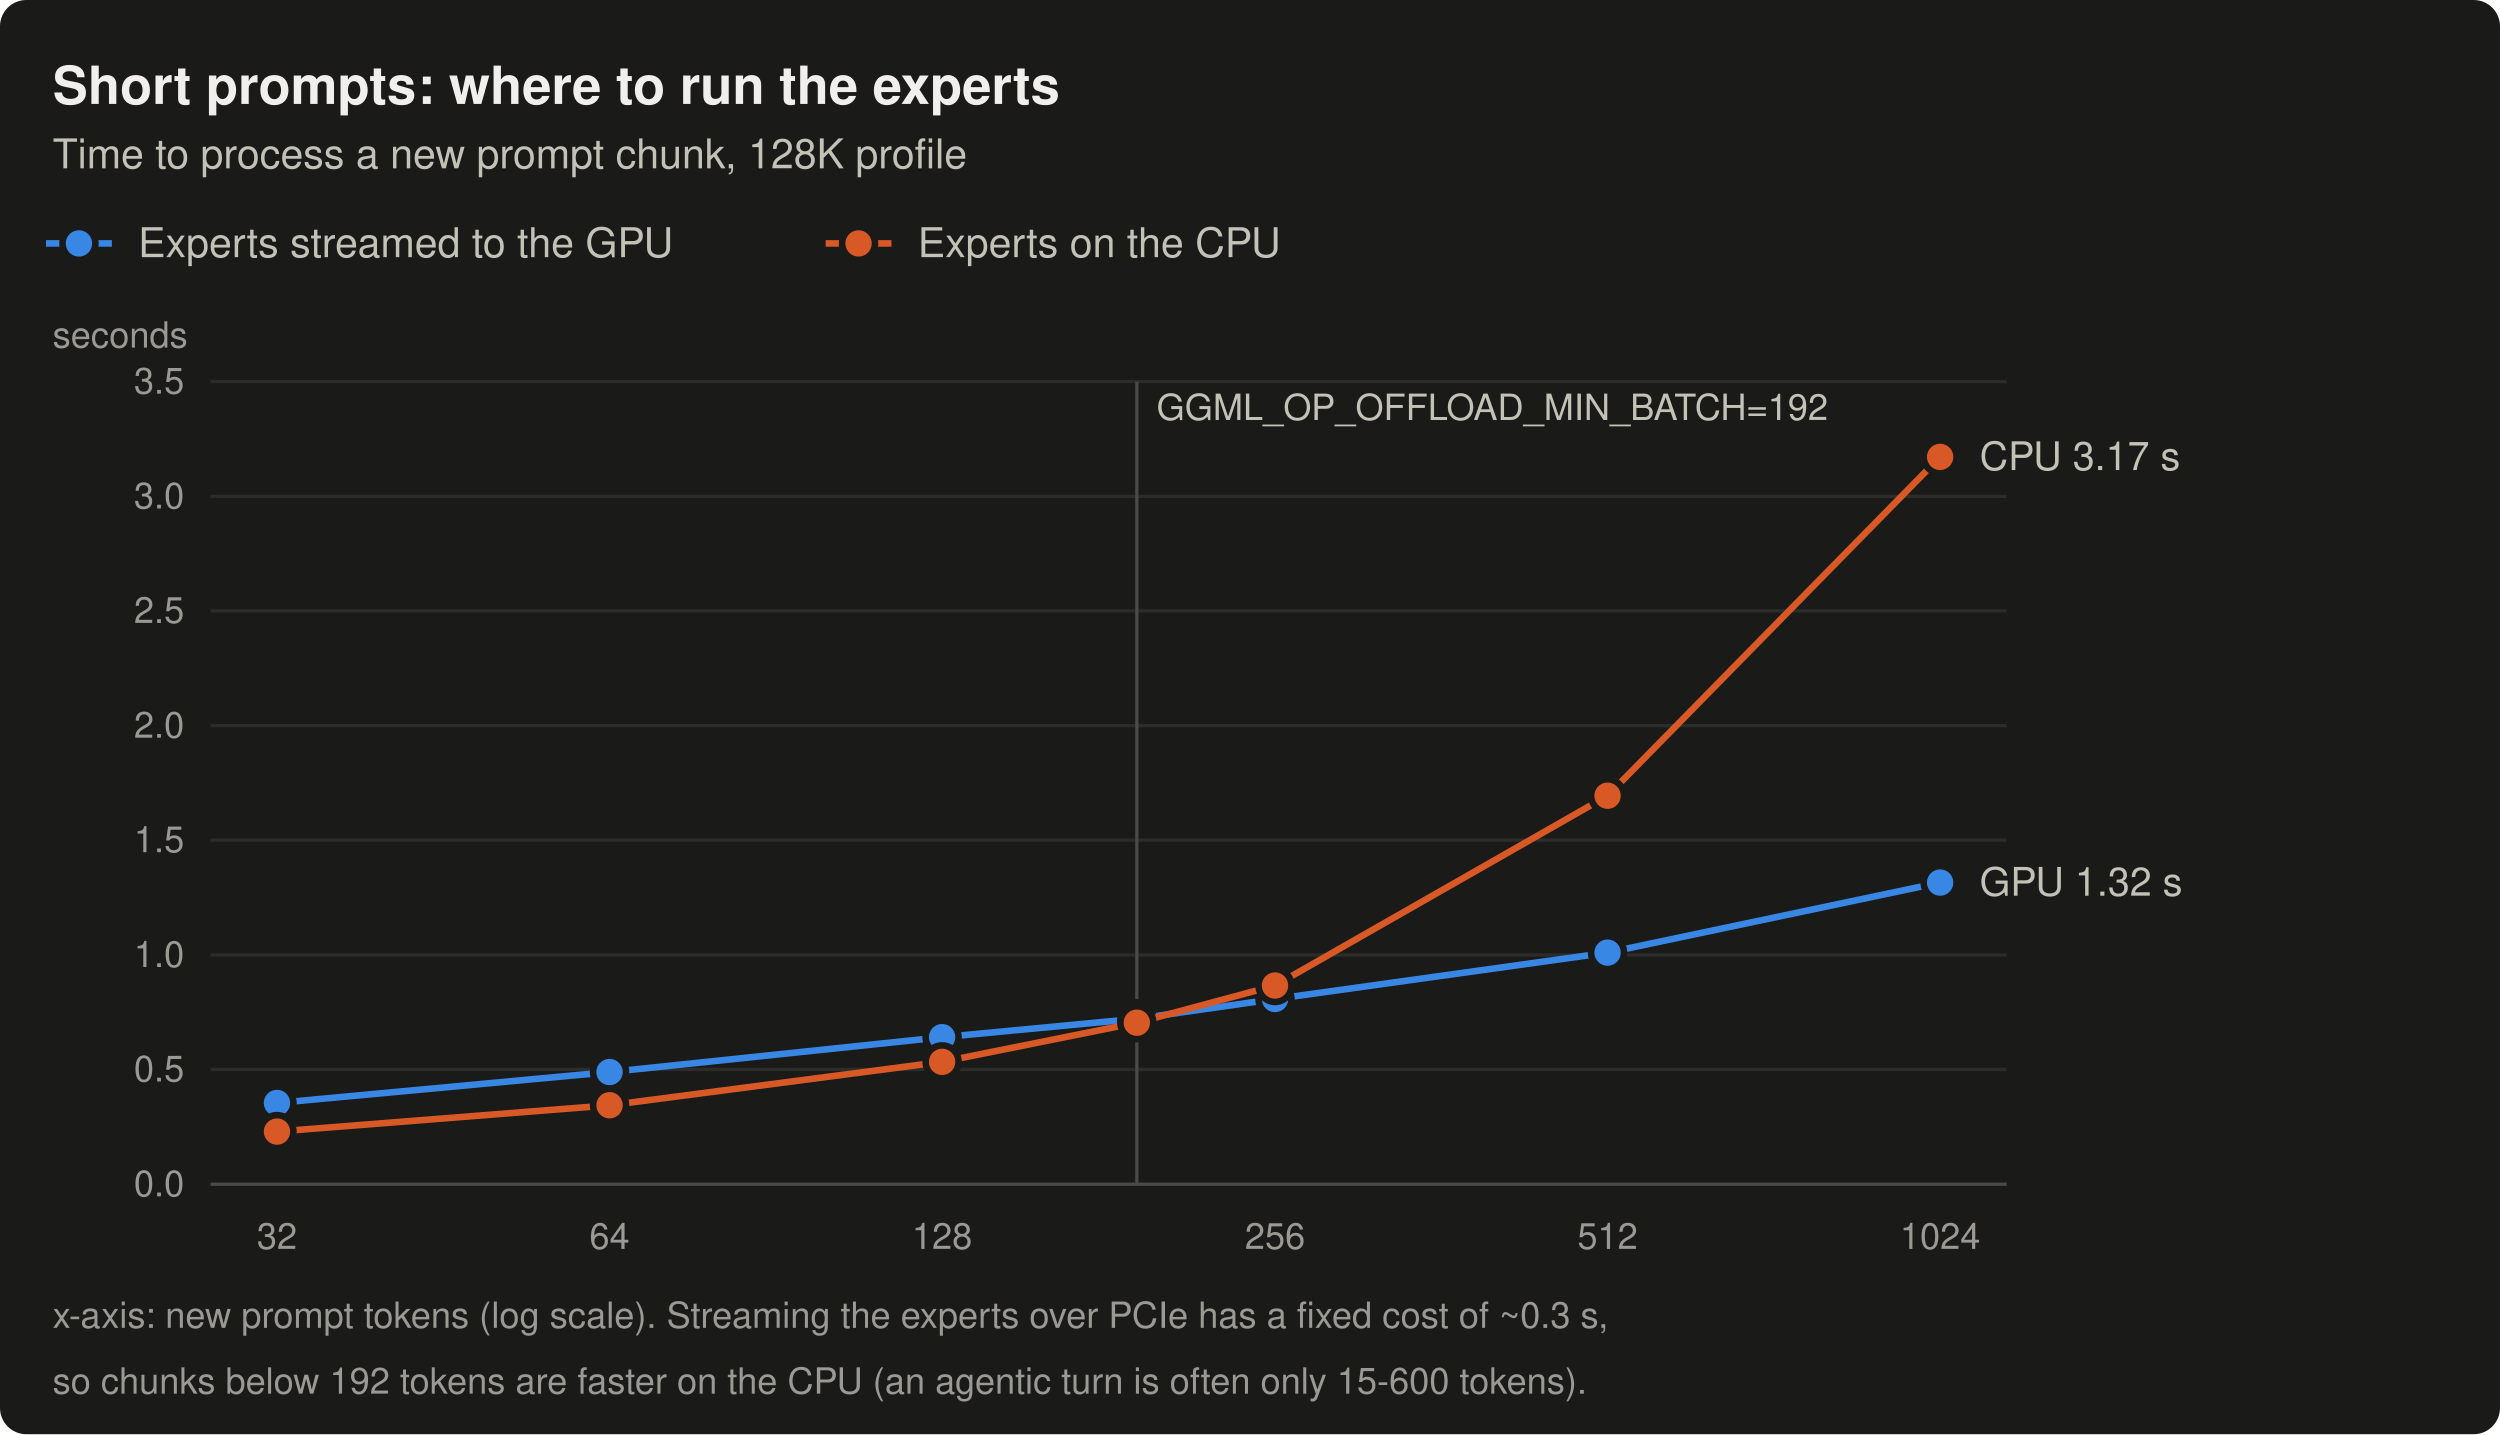
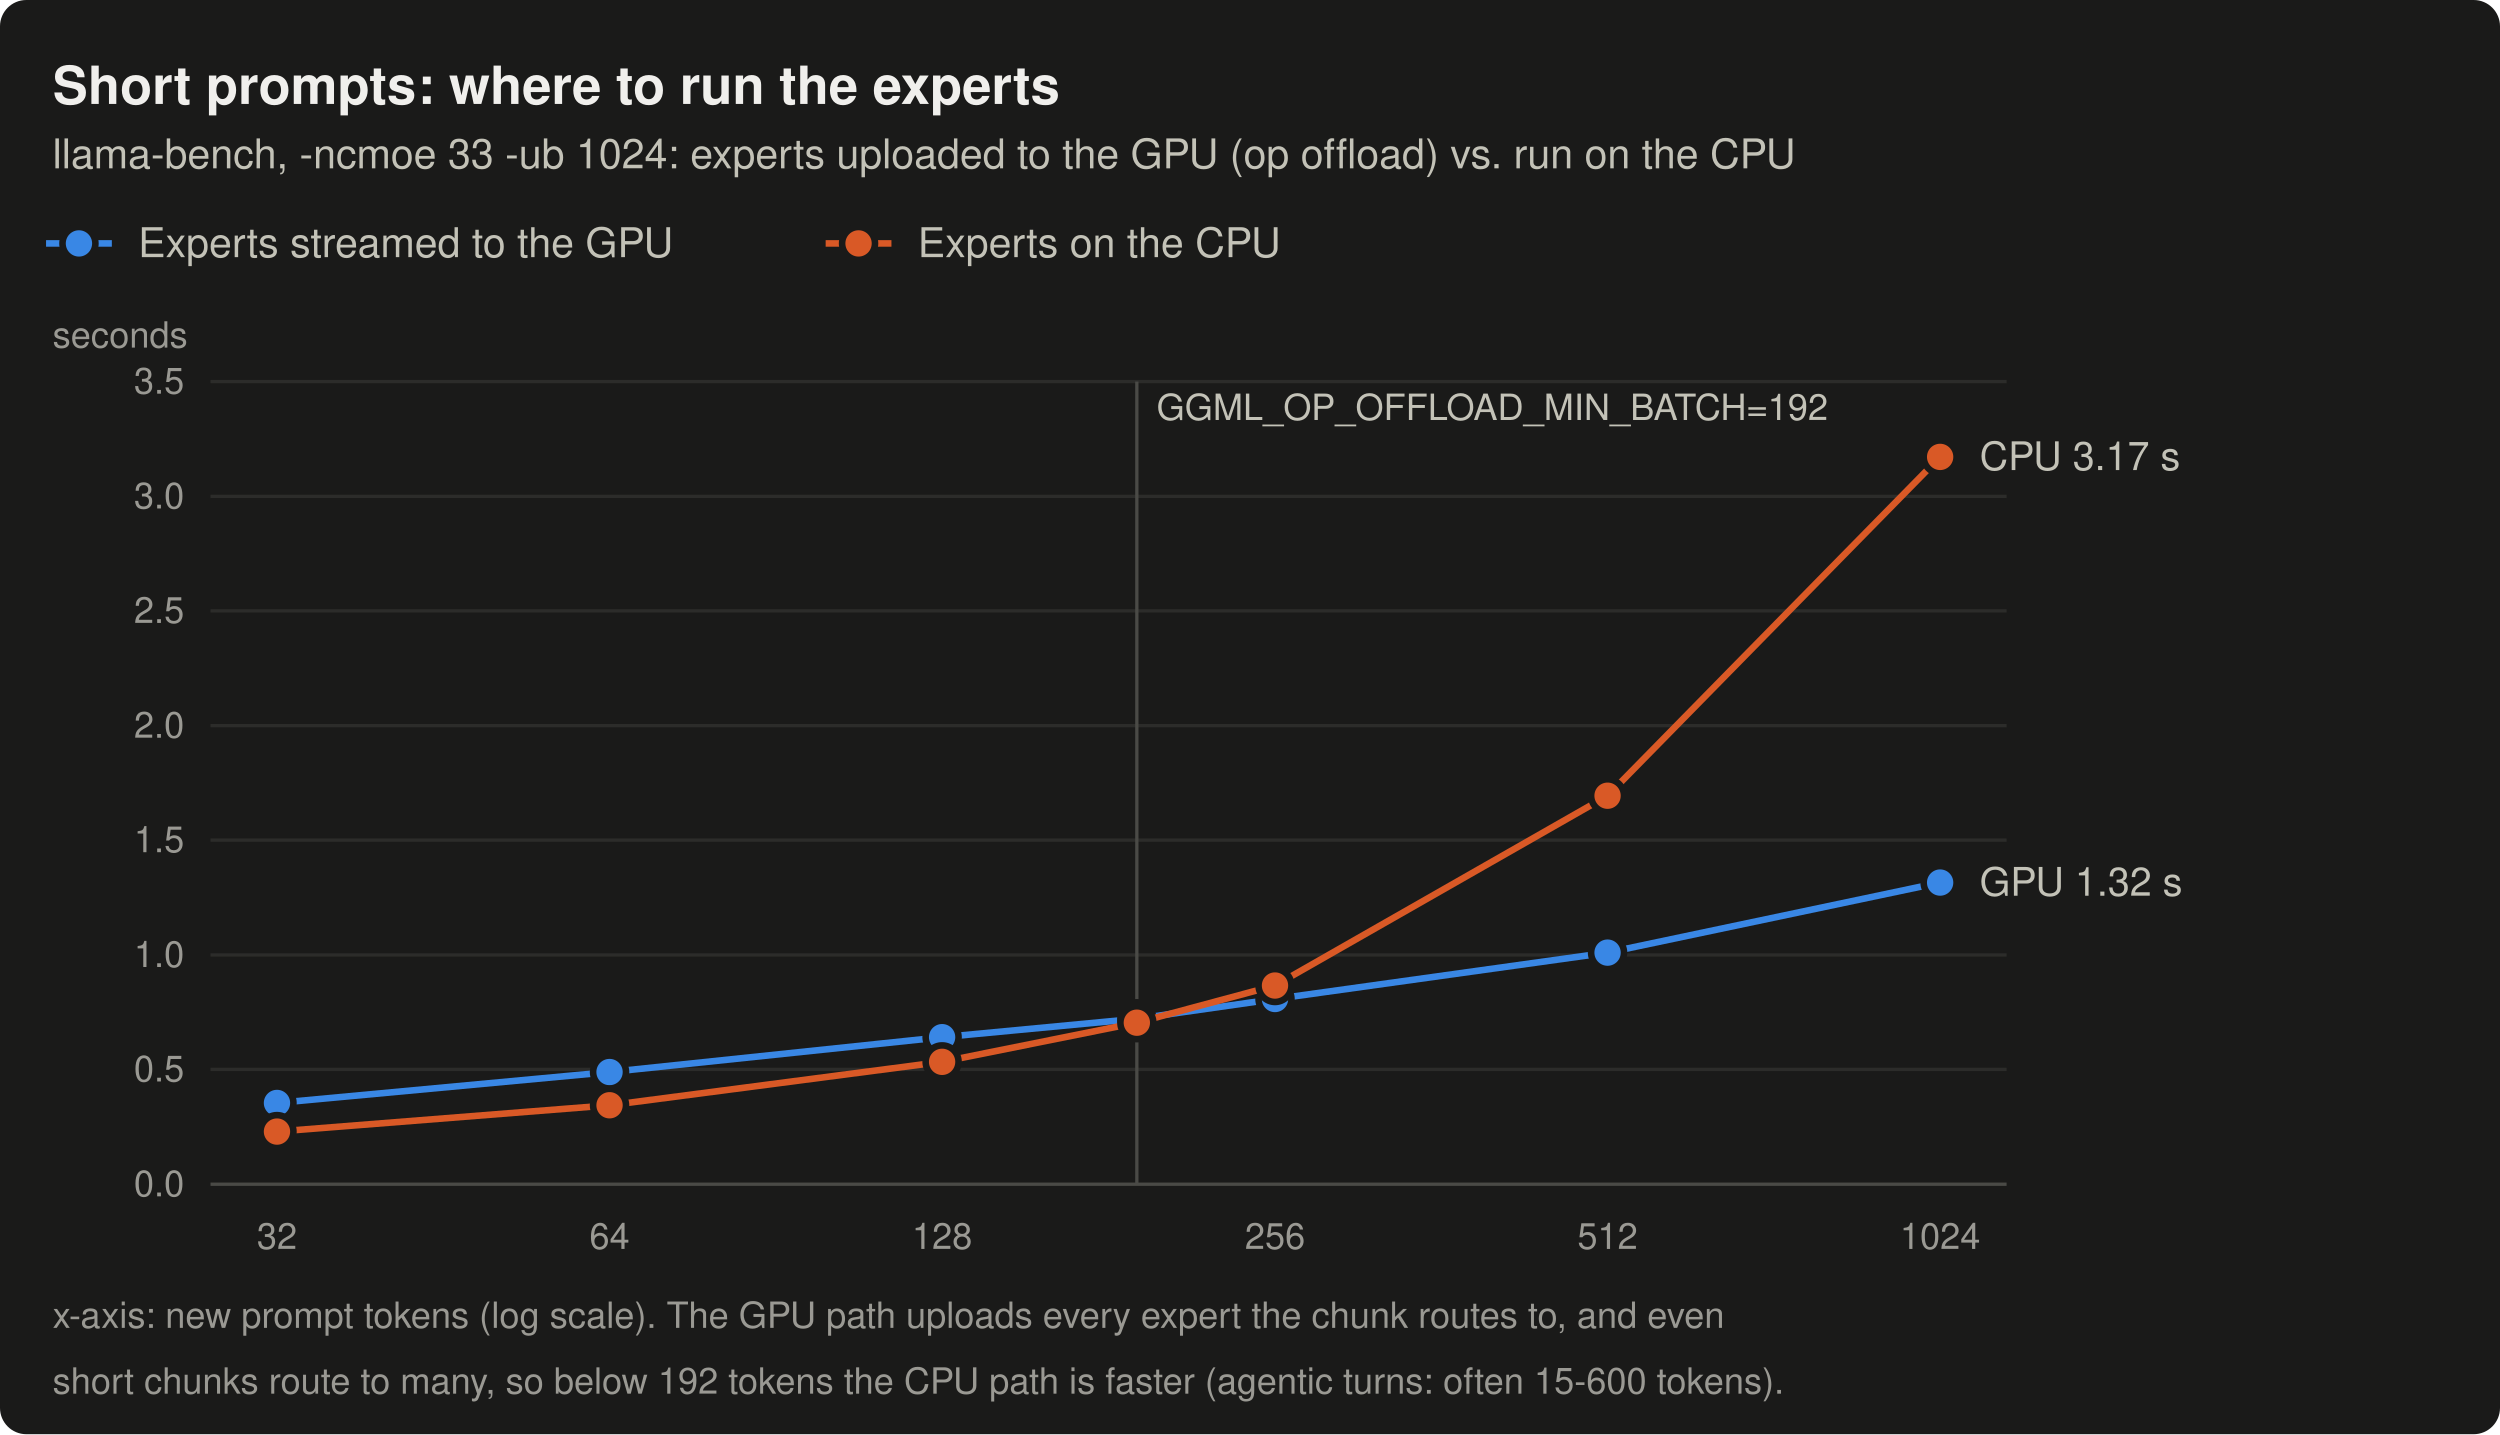
<svg xmlns="http://www.w3.org/2000/svg" width="760" height="436" viewBox="0 0 760 436" font-family="system-ui, -apple-system, 'Segoe UI', Helvetica, Arial, sans-serif" role="img" aria-labelledby="t d">
  <rect width="760" height="436" rx="8" fill="#1a1a19" />
  <text x="16.0" y="26.0" font-size="16" font-weight="600" fill="#f0efec" text-anchor="start" dominant-baseline="middle">Short prompts: where to run the experts</text>
-   <text x="16.0" y="47.0" font-size="12.5" font-weight="400" fill="#c3c2b7" text-anchor="start" dominant-baseline="middle">Time to process a new prompt chunk, 128K profile</text>
+   <text x="16.0" y="47.0" font-size="12.5" font-weight="400" fill="#c3c2b7" text-anchor="start" dominant-baseline="middle">llama-bench, -ncmoe 33 -ub 1024: experts uploaded to the GPU (op offload) vs. run on the CPU</text>
  <line x1="14.0" y1="74.0" x2="34.0" y2="74.0" stroke="#3987e5" stroke-width="2" />
  <circle cx="24.0" cy="74.0" r="5" fill="#3987e5" stroke="#1a1a19" stroke-width="2" />
  <text x="42.0" y="74.0" font-size="12.5" font-weight="400" fill="#c3c2b7" text-anchor="start" dominant-baseline="middle">Experts streamed to the GPU</text>
  <line x1="251.0" y1="74.0" x2="271.0" y2="74.0" stroke="#d95926" stroke-width="2" />
  <circle cx="261.0" cy="74.0" r="5" fill="#d95926" stroke="#1a1a19" stroke-width="2" />
  <text x="279.0" y="74.0" font-size="12.5" font-weight="400" fill="#c3c2b7" text-anchor="start" dominant-baseline="middle">Experts on the CPU</text>
  <line x1="64.0" y1="360.0" x2="610.0" y2="360.0" stroke="#4a4a46" stroke-width="1" />
  <text x="56.0" y="360.0" font-size="11" font-weight="400" fill="#9a9993" text-anchor="end" dominant-baseline="middle">0.0</text>
  <line x1="64.0" y1="325.1" x2="610.0" y2="325.1" stroke="#2c2c2a" stroke-width="1" />
  <text x="56.0" y="325.1" font-size="11" font-weight="400" fill="#9a9993" text-anchor="end" dominant-baseline="middle">0.5</text>
  <line x1="64.0" y1="290.3" x2="610.0" y2="290.3" stroke="#2c2c2a" stroke-width="1" />
  <text x="56.0" y="290.3" font-size="11" font-weight="400" fill="#9a9993" text-anchor="end" dominant-baseline="middle">1.0</text>
  <line x1="64.0" y1="255.4" x2="610.0" y2="255.4" stroke="#2c2c2a" stroke-width="1" />
  <text x="56.0" y="255.4" font-size="11" font-weight="400" fill="#9a9993" text-anchor="end" dominant-baseline="middle">1.5</text>
  <line x1="64.0" y1="220.6" x2="610.0" y2="220.6" stroke="#2c2c2a" stroke-width="1" />
  <text x="56.0" y="220.6" font-size="11" font-weight="400" fill="#9a9993" text-anchor="end" dominant-baseline="middle">2.0</text>
  <line x1="64.0" y1="185.7" x2="610.0" y2="185.7" stroke="#2c2c2a" stroke-width="1" />
  <text x="56.0" y="185.7" font-size="11" font-weight="400" fill="#9a9993" text-anchor="end" dominant-baseline="middle">2.5</text>
  <line x1="64.0" y1="150.9" x2="610.0" y2="150.9" stroke="#2c2c2a" stroke-width="1" />
  <text x="56.0" y="150.9" font-size="11" font-weight="400" fill="#9a9993" text-anchor="end" dominant-baseline="middle">3.0</text>
  <line x1="64.0" y1="116.0" x2="610.0" y2="116.0" stroke="#2c2c2a" stroke-width="1" />
  <text x="56.0" y="116.0" font-size="11" font-weight="400" fill="#9a9993" text-anchor="end" dominant-baseline="middle">3.5</text>
  <text x="16.0" y="102.0" font-size="11" font-weight="400" fill="#9a9993" text-anchor="start" dominant-baseline="middle">seconds</text>
  <text x="84.2" y="376.0" font-size="11" font-weight="400" fill="#9a9993" text-anchor="middle" dominant-baseline="middle">32</text>
  <text x="185.3" y="376.0" font-size="11" font-weight="400" fill="#9a9993" text-anchor="middle" dominant-baseline="middle">64</text>
  <text x="286.4" y="376.0" font-size="11" font-weight="400" fill="#9a9993" text-anchor="middle" dominant-baseline="middle">128</text>
  <text x="387.6" y="376.0" font-size="11" font-weight="400" fill="#9a9993" text-anchor="middle" dominant-baseline="middle">256</text>
  <text x="488.7" y="376.0" font-size="11" font-weight="400" fill="#9a9993" text-anchor="middle" dominant-baseline="middle">512</text>
  <text x="589.8" y="376.0" font-size="11" font-weight="400" fill="#9a9993" text-anchor="middle" dominant-baseline="middle">1024</text>
  <line x1="345.6" y1="116.0" x2="345.6" y2="360.0" stroke="#4a4a46" stroke-width="1" />
  <text x="351.6" y="124.0" font-size="11" font-weight="400" fill="#c3c2b7" text-anchor="start" dominant-baseline="middle">GGML_OP_OFFLOAD_MIN_BATCH=192</text>
  <polyline points="84.2,335.3 185.3,325.9 286.4,315.3 345.6,309.7 387.6,303.7 488.7,289.6 589.8,268.3" fill="none" stroke="#3987e5" stroke-width="2" stroke-linejoin="round" stroke-linecap="round" />
  <circle cx="84.2" cy="335.3" r="5" fill="#3987e5" stroke="#1a1a19" stroke-width="2" />
  <circle cx="185.3" cy="325.9" r="5" fill="#3987e5" stroke="#1a1a19" stroke-width="2" />
  <circle cx="286.4" cy="315.3" r="5" fill="#3987e5" stroke="#1a1a19" stroke-width="2" />
  <circle cx="345.6" cy="309.7" r="5" fill="#3987e5" stroke="#1a1a19" stroke-width="2" />
  <circle cx="387.6" cy="303.7" r="5" fill="#3987e5" stroke="#1a1a19" stroke-width="2" />
  <circle cx="488.7" cy="289.6" r="5" fill="#3987e5" stroke="#1a1a19" stroke-width="2" />
  <circle cx="589.8" cy="268.3" r="5" fill="#3987e5" stroke="#1a1a19" stroke-width="2" />
  <text x="601.8" y="268.3" font-size="12" font-weight="400" fill="#c3c2b7" text-anchor="start" dominant-baseline="middle">GPU  1.32 s</text>
  <polyline points="84.2,344.0 185.3,336.0 286.4,322.8 345.6,310.9 387.6,299.6 488.7,241.9 589.8,138.9" fill="none" stroke="#d95926" stroke-width="2" stroke-linejoin="round" stroke-linecap="round" />
  <circle cx="84.2" cy="344.0" r="5" fill="#d95926" stroke="#1a1a19" stroke-width="2" />
  <circle cx="185.3" cy="336.0" r="5" fill="#d95926" stroke="#1a1a19" stroke-width="2" />
  <circle cx="286.4" cy="322.8" r="5" fill="#d95926" stroke="#1a1a19" stroke-width="2" />
  <circle cx="345.6" cy="310.9" r="5" fill="#d95926" stroke="#1a1a19" stroke-width="2" />
  <circle cx="387.6" cy="299.6" r="5" fill="#d95926" stroke="#1a1a19" stroke-width="2" />
  <circle cx="488.7" cy="241.9" r="5" fill="#d95926" stroke="#1a1a19" stroke-width="2" />
  <circle cx="589.8" cy="138.9" r="5" fill="#d95926" stroke="#1a1a19" stroke-width="2" />
  <text x="601.8" y="138.9" font-size="12" font-weight="400" fill="#c3c2b7" text-anchor="start" dominant-baseline="middle">CPU  3.17 s</text>
-   <text x="16.0" y="400.0" font-size="11" font-weight="400" fill="#9a9993" text-anchor="start" dominant-baseline="middle">x-axis: new prompt tokens (log scale). Streaming the experts over PCIe has a fixed cost of ~0.3 s,</text>
-   <text x="16.0" y="420.0" font-size="11" font-weight="400" fill="#9a9993" text-anchor="start" dominant-baseline="middle">so chunks below 192 tokens are faster on the CPU (an agentic turn is often only 15-600 tokens).</text>
+   <text x="16.0" y="400.0" font-size="11" font-weight="400" fill="#9a9993" text-anchor="start" dominant-baseline="middle">x-axis: new prompt tokens (log scale). The GPU path uploads every expert the chunk routes to, and even</text>
+   <text x="16.0" y="420.0" font-size="11" font-weight="400" fill="#9a9993" text-anchor="start" dominant-baseline="middle">short chunks route to many, so below 192 tokens the CPU path is faster (agentic turns: often 15-600 tokens).</text>
</svg>
